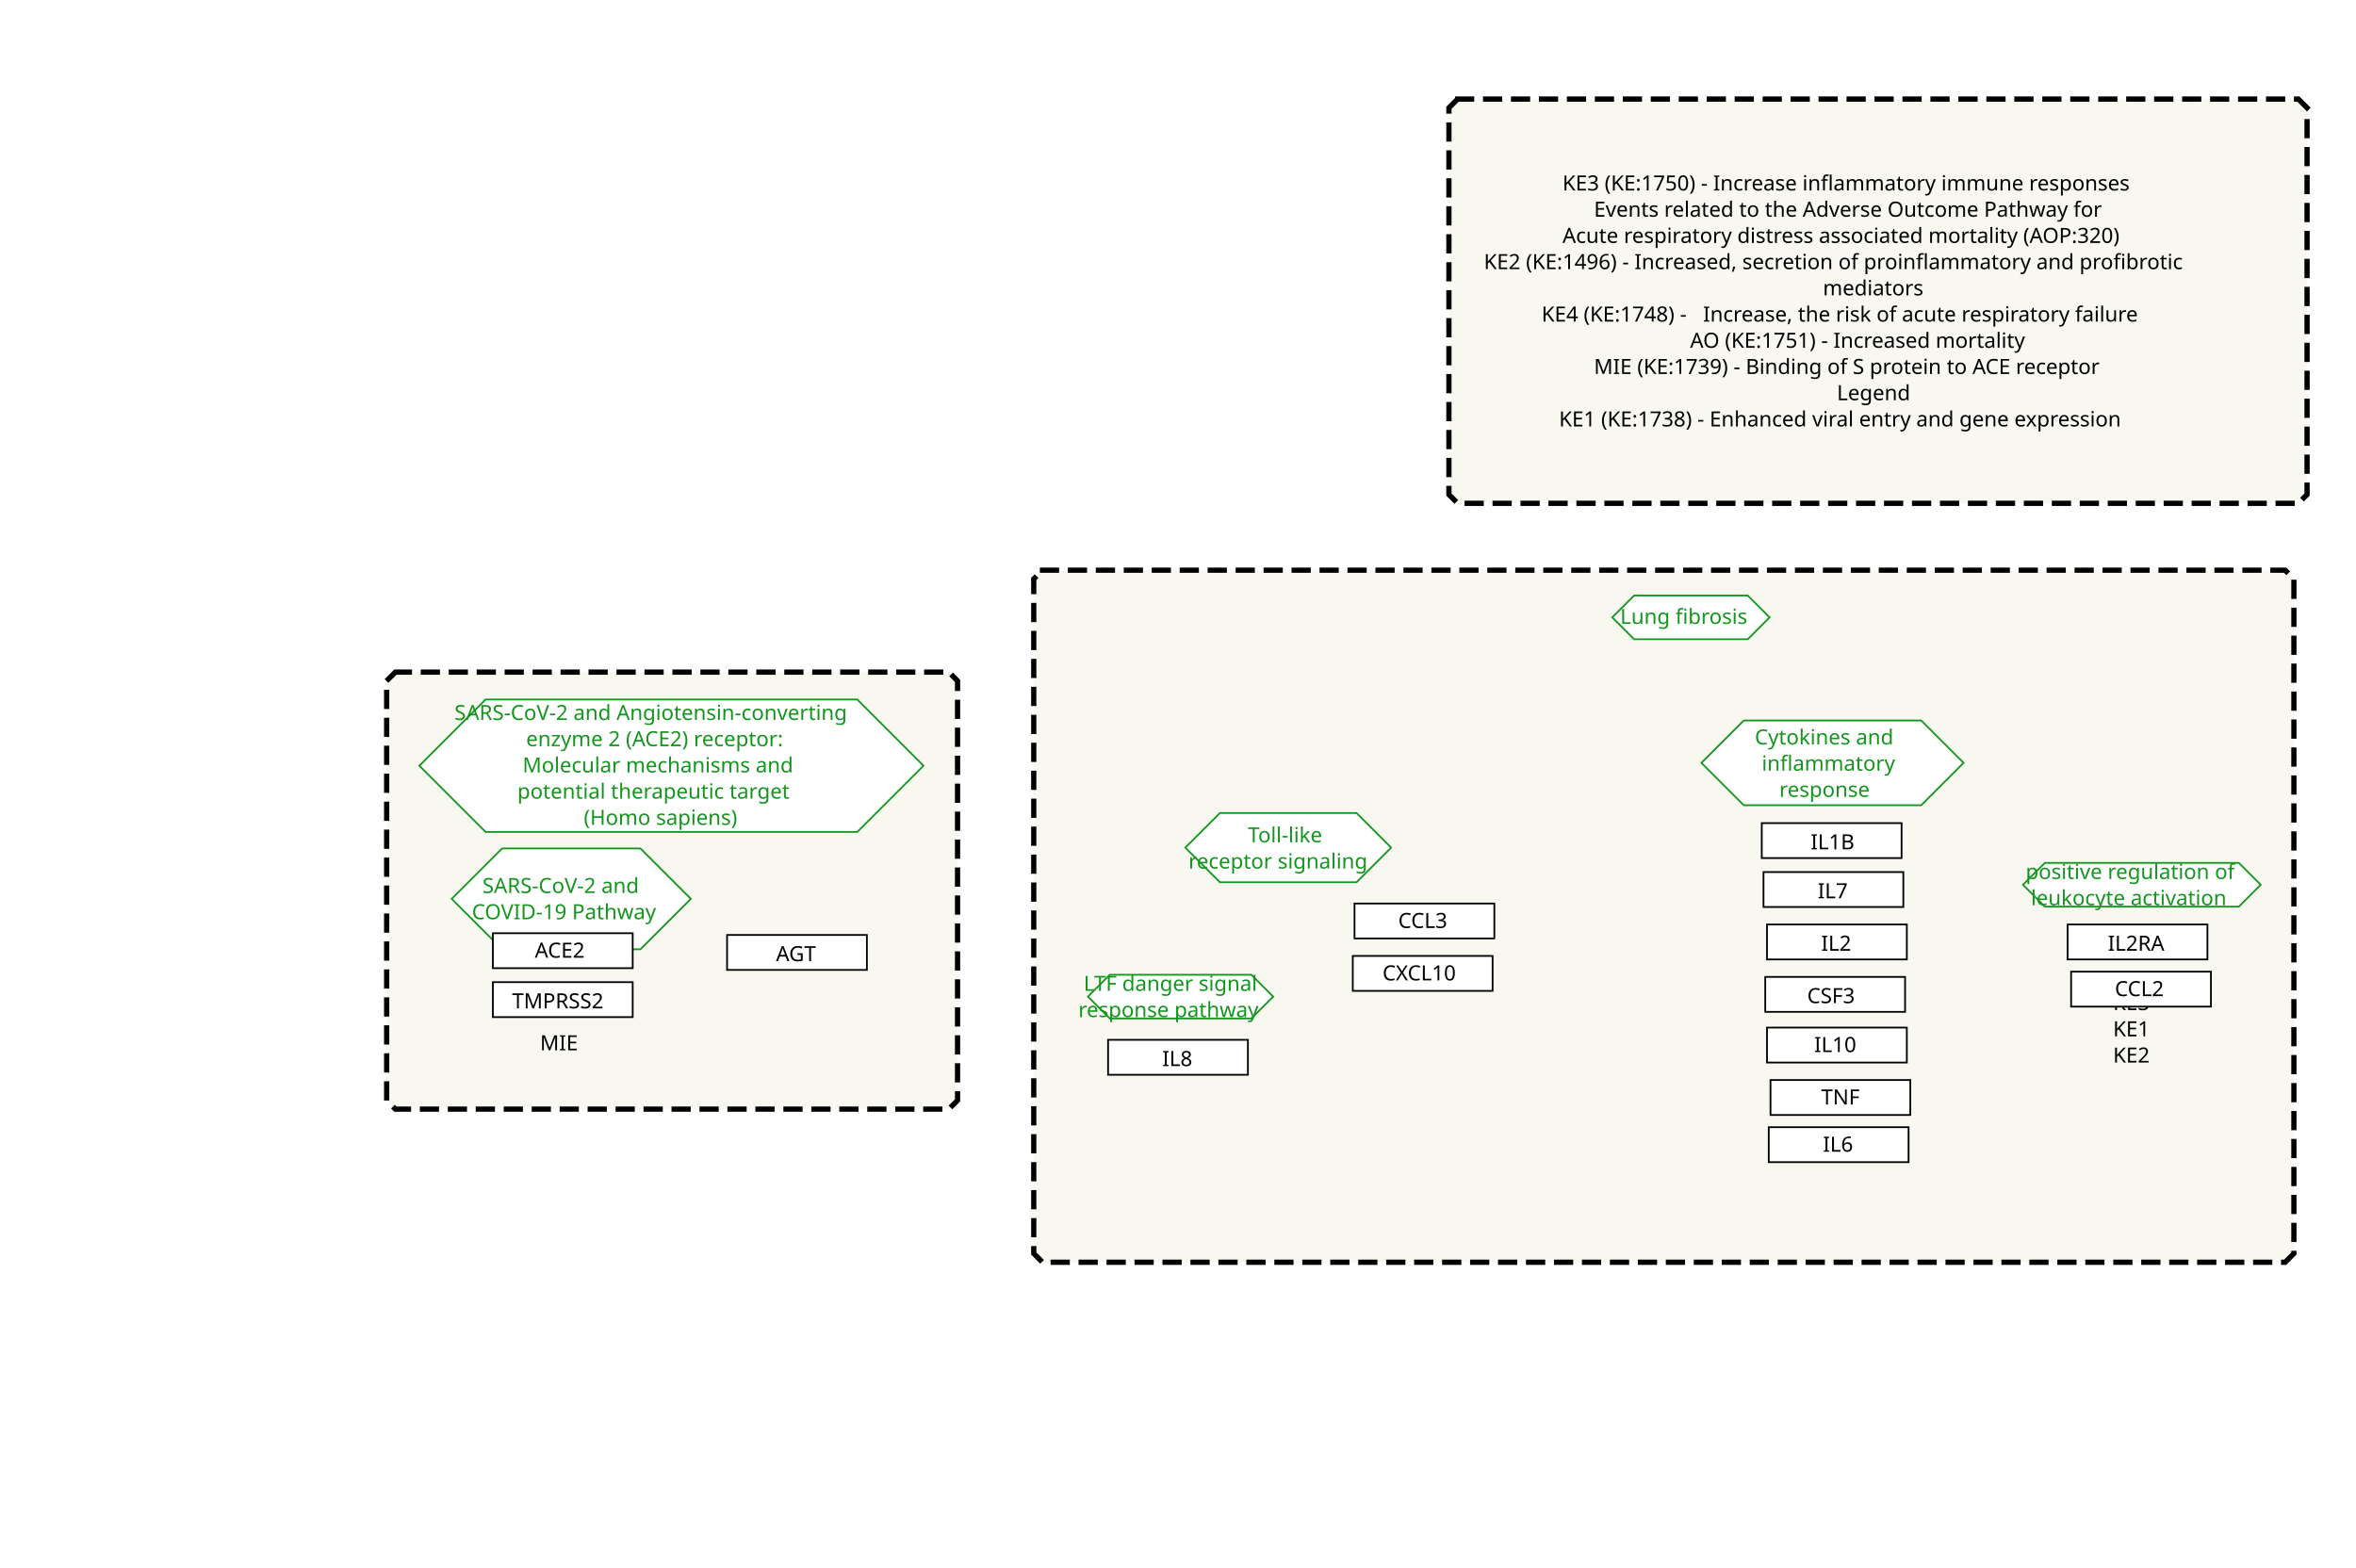
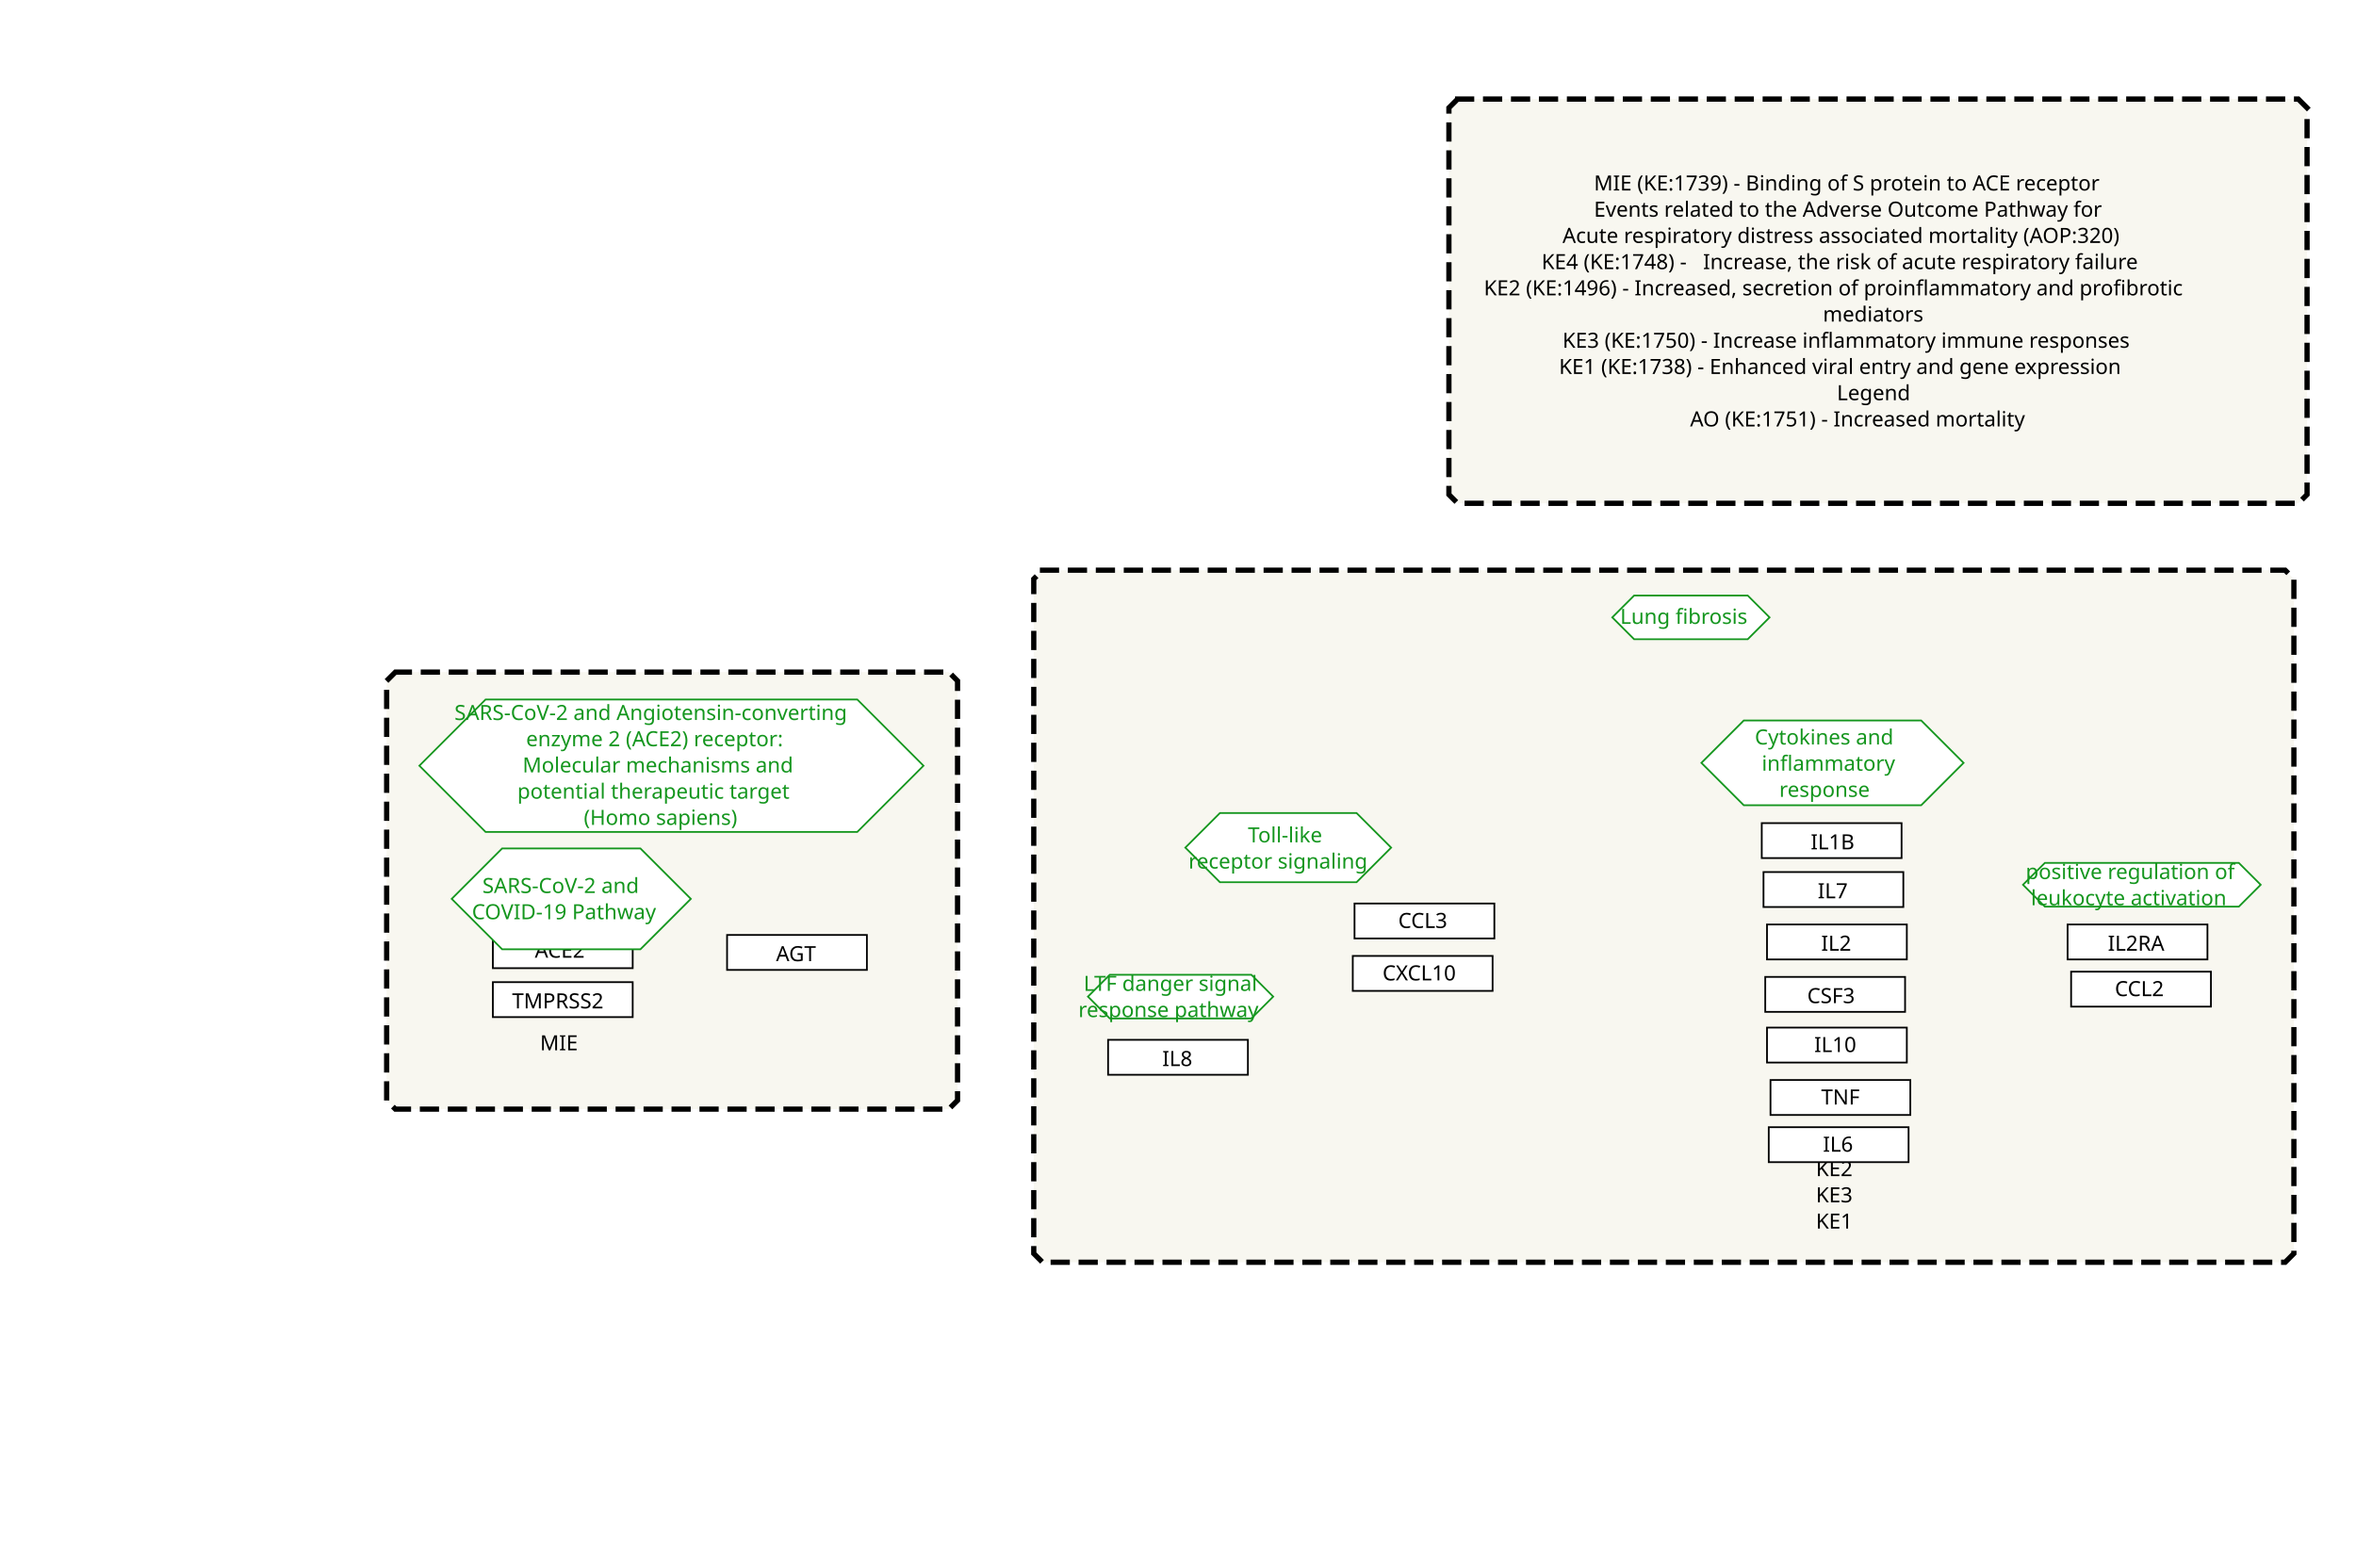
<svg xmlns="http://www.w3.org/2000/svg" fill-opacity="1" color-rendering="auto" color-interpolation="auto" text-rendering="auto" stroke="black" stroke-linecap="square" stroke-miterlimit="10" shape-rendering="auto" stroke-opacity="1" fill="black" stroke-dasharray="none" font-weight="normal" stroke-width="1" viewBox="0 0 1348 897" font-family="'Dialog'" font-style="normal" stroke-linejoin="miter" font-size="12px" stroke-dashoffset="0" image-rendering="auto">
  <defs id="genericDefs" />
  <g />
  <defs id="genericDefs" />
  <g>
    <g fill="white" text-rendering="geometricPrecision" color-interpolation="linearRGB" color-rendering="optimizeQuality" stroke="white" image-rendering="optimizeQuality">
      <rect x="-1" width="1350" height="899" y="-1" stroke="none" />
-       <path fill="none" d="M1092.426 655.16 L1137.467 655.16 L1137.467 566.256 L1156.292 566.256" stroke="black" />
-       <path fill="black" d="M1106.284 649.42 L1092.426 655.16 L1106.284 660.901 Z" stroke="none" />
-       <path fill="none" d="M1166.292 566.256 L1185.117 566.256" stroke="black" />
-       <path fill="black" d="M1171.258 571.997 L1185.117 566.256 L1171.258 560.516 Z" stroke="none" />
-       <rect x="1156.292" width="10" height="10" y="561.256" stroke="none" />
-       <rect fill="none" x="1156.292" width="10" height="10" y="561.256" stroke="black" />
+       <path fill="none" d="M1012.426 655.16 L934.467 655.16 L934.467 605.628 L829.292 605.628" stroke="black" />
+       <path fill="black" d="M998.568 660.901 L1012.426 655.16 L998.568 649.42 Z" stroke="none" />
+       <path fill="none" d="M819.292 605.628 L714.117 605.628" stroke="black" />
+       <path fill="black" d="M727.975 599.888 L714.117 605.628 L727.975 611.368 Z" stroke="none" />
+       <rect x="819.292" width="10" height="10" y="600.628" transform="translate(824.2916,605.6282) rotate(180) translate(-824.2916,-605.6282)" stroke="none" />
+       <rect x="819.292" y="600.628" transform="translate(824.2916,605.6282) rotate(180) translate(-824.2916,-605.6282)" fill="none" width="10" height="10" stroke="black" />
    </g>
    <g font-size="10px" text-rendering="geometricPrecision" image-rendering="optimizeQuality" color-rendering="optimizeQuality" font-family="sans-serif" color-interpolation="linearRGB" font-weight="bold">
-       <text x="1158" xml:space="preserve" y="570" stroke="none">?</text>
+       <text x="821" xml:space="preserve" y="609" stroke="none">?</text>
      <path fill="none" d="M714.117 605.628 L748.467 605.628 L748.467 527.202 L756.792 527.202" />
      <path d="M727.975 599.888 L714.117 605.628 L727.975 611.368 Z" stroke="none" />
      <path fill="none" d="M766.792 527.202 L775.117 527.202" />
      <path d="M761.258 532.942 L775.117 527.202 L761.258 521.462 Z" stroke="none" />
    </g>
    <g fill="white" text-rendering="geometricPrecision" color-interpolation="linearRGB" color-rendering="optimizeQuality" stroke="white" image-rendering="optimizeQuality">
      <rect x="756.792" width="10" height="10" y="522.202" stroke="none" />
      <rect fill="none" x="756.792" width="10" height="10" y="522.202" stroke="black" />
    </g>
    <g font-size="10px" text-rendering="geometricPrecision" image-rendering="optimizeQuality" color-rendering="optimizeQuality" font-family="sans-serif" color-interpolation="linearRGB" font-weight="bold">
      <text x="758" xml:space="preserve" y="531" stroke="none">?</text>
-       <path fill="none" d="M1012.426 655.16 L934.467 655.16 L934.467 605.628 L829.292 605.628" />
-       <path d="M998.568 660.901 L1012.426 655.16 L998.568 649.42 Z" stroke="none" />
-       <path fill="none" d="M819.292 605.628 L714.117 605.628" />
-       <path d="M727.975 599.888 L714.117 605.628 L727.975 611.368 Z" stroke="none" />
-     </g>
-     <g transform="translate(824.2916,605.6282) rotate(180) translate(-824.2916,-605.6282)" fill="white" text-rendering="geometricPrecision" color-rendering="optimizeQuality" image-rendering="optimizeQuality" color-interpolation="linearRGB" stroke="white">
-       <rect x="819.292" width="10" height="10" y="600.628" stroke="none" />
-       <rect fill="none" x="819.292" width="10" height="10" y="600.628" stroke="black" />
-     </g>
-     <g font-size="10px" text-rendering="geometricPrecision" image-rendering="optimizeQuality" color-rendering="optimizeQuality" font-family="sans-serif" color-interpolation="linearRGB" font-weight="bold">
-       <text x="821" xml:space="preserve" y="609" stroke="none">?</text>
      <path fill="none" d="M1091.105 539.765 L1132.105 539.688" />
      <path d="M1104.952 533.999 L1091.105 539.765 L1104.974 545.479 Z" stroke="none" />
      <path fill="none" d="M1142.105 539.669 L1183.105 539.592" />
      <path d="M1169.258 545.359 L1183.105 539.592 L1169.236 533.878 Z" stroke="none" />
      <path fill="none" d="M1132.105 539.688 L1132.105 539.688" />
      <path fill="none" d="M1142.105 539.669 L1142.105 539.669" />
    </g>
    <g transform="translate(1137.105,539.6787) rotate(-0.1076) translate(-1137.105,-539.6787)" fill="white" text-rendering="geometricPrecision" color-rendering="optimizeQuality" image-rendering="optimizeQuality" color-interpolation="linearRGB" stroke="white">
      <rect x="1132.105" width="10" height="10" y="534.679" stroke="none" />
      <rect fill="none" x="1132.105" width="10" height="10" y="534.679" stroke="black" />
    </g>
    <g font-size="10px" text-rendering="geometricPrecision" image-rendering="optimizeQuality" color-rendering="optimizeQuality" font-family="sans-serif" color-interpolation="linearRGB" font-weight="bold">
      <text x="1134" xml:space="preserve" y="543" stroke="none">?</text>
+       <path fill="none" d="M1092.426 655.16 L1137.467 655.16 L1137.467 566.256 L1156.292 566.256" />
+       <path d="M1106.284 649.42 L1092.426 655.16 L1106.284 660.901 Z" stroke="none" />
+       <path fill="none" d="M1166.292 566.256 L1185.117 566.256" />
+       <path d="M1171.258 571.997 L1185.117 566.256 L1171.258 560.516 Z" stroke="none" />
+     </g>
+     <g fill="white" text-rendering="geometricPrecision" color-interpolation="linearRGB" color-rendering="optimizeQuality" stroke="white" image-rendering="optimizeQuality">
+       <rect x="1156.292" width="10" height="10" y="561.256" stroke="none" />
+       <rect fill="none" x="1156.292" width="10" height="10" y="561.256" stroke="black" />
+     </g>
+     <g font-size="10px" text-rendering="geometricPrecision" image-rendering="optimizeQuality" color-rendering="optimizeQuality" font-family="sans-serif" color-interpolation="linearRGB" font-weight="bold">
+       <text x="1158" xml:space="preserve" y="570" stroke="none">?</text>
+       <path fill="none" d="M362.041 544.364 L384.25 544.847" />
+       <path fill="none" d="M394.248 545.065 L416.456 545.548" />
+       <path fill="none" d="M402.476 550.986 L416.456 545.548 L402.726 539.508" />
+       <path fill="none" d="M384.25 544.847 L384.25 544.847" />
+       <path fill="none" d="M394.248 545.065 L394.248 545.065" />
+       <line y2="544.847" fill="none" x1="394.248" x2="384.25" y1="545.065" />
      <path fill="none" d="M714.117 605.628 L748.467 605.628 L748.467 557.114 L756.467 557.114" />
      <path d="M727.975 599.888 L714.117 605.628 L727.975 611.368 Z" stroke="none" />
      <path fill="none" d="M766.467 557.114 L774.467 557.114" />
      <path d="M760.608 562.855 L774.467 557.114 L760.608 551.374 Z" stroke="none" />
    </g>
    <g fill="white" text-rendering="geometricPrecision" color-interpolation="linearRGB" color-rendering="optimizeQuality" stroke="white" image-rendering="optimizeQuality">
      <rect x="756.467" width="10" height="10" y="552.114" stroke="none" />
      <rect fill="none" x="756.467" width="10" height="10" y="552.114" stroke="black" />
    </g>
    <g font-size="10px" text-rendering="geometricPrecision" image-rendering="optimizeQuality" color-rendering="optimizeQuality" font-family="sans-serif" color-interpolation="linearRGB" font-weight="bold">
      <text x="758" xml:space="preserve" y="561" stroke="none">?</text>
-       <path fill="none" d="M362.041 544.364 L384.25 544.847" />
-       <path fill="none" d="M394.248 545.065 L416.456 545.548" />
-       <path fill="none" d="M402.476 550.986 L416.456 545.548 L402.726 539.508" />
-       <path fill="none" d="M384.25 544.847 L384.25 544.847" />
-       <path fill="none" d="M394.248 545.065 L394.248 545.065" />
-       <line y2="544.847" fill="none" x1="394.248" x2="384.25" y1="545.065" />
    </g>
    <g fill="rgb(248,247,240)" text-rendering="geometricPrecision" color-interpolation="linearRGB" color-rendering="optimizeQuality" stroke="rgb(248,247,240)" image-rendering="optimizeQuality">
      <path d="M596.467 326.276 L1307.467 326.276 L1312.467 331.276 L1312.467 717.276 L1307.467 722.276 L596.467 722.276 L591.467 717.276 L591.467 331.276 Z" stroke="none" fill-rule="evenodd" />
    </g>
    <g text-rendering="geometricPrecision" stroke-dasharray="8,8" stroke-width="3" color-interpolation="linearRGB" color-rendering="optimizeQuality" image-rendering="optimizeQuality">
      <path fill="none" d="M596.467 326.276 L1307.467 326.276 L1312.467 331.276 L1312.467 717.276 L1307.467 722.276 L596.467 722.276 L591.467 717.276 L591.467 331.276 Z" fill-rule="evenodd" />
-       <text x="1209" y="578" font-family="sans-serif" stroke-dasharray="none" stroke="none" stroke-width="1" xml:space="preserve">KE3</text>
-       <text x="1209" y="593" font-family="sans-serif" stroke-dasharray="none" stroke="none" stroke-width="1" xml:space="preserve">KE1</text>
-       <text x="1209" y="608" font-family="sans-serif" stroke-dasharray="none" stroke="none" stroke-width="1" xml:space="preserve">KE2</text>
+       <text x="1039" y="673" font-family="sans-serif" stroke-dasharray="none" stroke="none" stroke-width="1" xml:space="preserve">KE2</text>
+       <text x="1039" y="688" font-family="sans-serif" stroke-dasharray="none" stroke="none" stroke-width="1" xml:space="preserve">KE3</text>
+       <text x="1039" y="703" font-family="sans-serif" stroke-dasharray="none" stroke="none" stroke-width="1" xml:space="preserve">KE1</text>
    </g>
    <g fill="rgb(248,247,240)" text-rendering="geometricPrecision" color-interpolation="linearRGB" color-rendering="optimizeQuality" stroke="rgb(248,247,240)" image-rendering="optimizeQuality">
      <path d="M226.231 384.595 L542.867 384.595 L547.867 389.595 L547.867 629.654 L542.867 634.654 L226.231 634.654 L221.231 629.654 L221.231 389.595 Z" stroke="none" fill-rule="evenodd" />
    </g>
    <g text-rendering="geometricPrecision" stroke-dasharray="8,8" stroke-width="3" color-interpolation="linearRGB" color-rendering="optimizeQuality" image-rendering="optimizeQuality">
      <path fill="none" d="M226.231 384.595 L542.867 384.595 L547.867 389.595 L547.867 629.654 L542.867 634.654 L226.231 634.654 L221.231 629.654 L221.231 389.595 Z" fill-rule="evenodd" />
      <text x="309" y="601" font-family="sans-serif" stroke-dasharray="none" stroke="none" stroke-width="1" xml:space="preserve">MIE</text>
    </g>
    <g fill="white" text-rendering="geometricPrecision" color-interpolation="linearRGB" color-rendering="optimizeQuality" stroke="white" image-rendering="optimizeQuality">
+       <rect x="1011" width="80" height="20" y="529" stroke="none" />
+       <rect fill="none" x="1011" width="80" height="20" y="529" stroke="black" />
+       <text fill="black" x="1042" xml:space="preserve" y="544" font-family="sans-serif" stroke="none">IL2</text>
+       <rect x="416" width="80" height="20" y="535" stroke="none" />
+       <rect fill="none" x="416" width="80" height="20" y="535" stroke="black" />
+       <text fill="black" x="444" xml:space="preserve" y="550" font-family="sans-serif" stroke="none">AGT</text>
+       <path d="M622.467 570.276 L634.967 557.776 L715.967 557.776 L728.467 570.276 L715.967 582.776 L634.967 582.776 Z" stroke="none" fill-rule="evenodd" />
+       <path fill="none" d="M622.467 570.276 L634.967 557.776 L715.967 557.776 L728.467 570.276 L715.967 582.776 L634.967 582.776 Z" fill-rule="evenodd" stroke="rgb(20,150,30)" />
+       <text fill="rgb(20,150,30)" x="620" xml:space="preserve" y="567" font-family="sans-serif" stroke="none">LTF danger signal</text>
+       <text fill="rgb(20,150,30)" x="617" xml:space="preserve" y="582" font-family="sans-serif" stroke="none">response pathway</text>
      <path d="M239.941 438.153 L277.841 400.252 L490.48 400.252 L528.381 438.153 L490.48 476.053 L277.841 476.053 Z" stroke="none" fill-rule="evenodd" />
      <path fill="none" d="M239.941 438.153 L277.841 400.252 L490.48 400.252 L528.381 438.153 L490.48 476.053 L277.841 476.053 Z" fill-rule="evenodd" stroke="rgb(20,150,30)" />
      <text fill="rgb(20,150,30)" x="260" xml:space="preserve" y="412" font-family="sans-serif" stroke="none">SARS-CoV-2 and Angiotensin-converting</text>
      <text fill="rgb(20,150,30)" x="301" xml:space="preserve" y="427" font-family="sans-serif" stroke="none">enzyme 2 (ACE2) receptor:</text>
      <text fill="rgb(20,150,30)" x="299" xml:space="preserve" y="442" font-family="sans-serif" stroke="none">Molecular mechanisms and</text>
      <text fill="rgb(20,150,30)" x="296" xml:space="preserve" y="457" font-family="sans-serif" stroke="none">potential therapeutic target</text>
      <text fill="rgb(20,150,30)" x="334" xml:space="preserve" y="472" font-family="sans-serif" stroke="none">(Homo sapiens)</text>
      <rect x="1011" width="80" height="20" y="588" stroke="none" />
      <rect fill="none" x="1011" width="80" height="20" y="588" stroke="black" />
      <text fill="black" x="1038" xml:space="preserve" y="602" font-family="sans-serif" stroke="none">IL10</text>
-       <path d="M678.196 485.024 L697.989 465.232 L776.159 465.232 L795.952 485.024 L776.159 504.817 L697.989 504.817 Z" stroke="none" fill-rule="evenodd" />
-       <path fill="none" d="M678.196 485.024 L697.989 465.232 L776.159 465.232 L795.952 485.024 L776.159 504.817 L697.989 504.817 Z" fill-rule="evenodd" stroke="rgb(20,150,30)" />
-       <text fill="rgb(20,150,30)" x="714" xml:space="preserve" y="482" font-family="sans-serif" stroke="none">Toll-like</text>
-       <text fill="rgb(20,150,30)" x="680" xml:space="preserve" y="497" font-family="sans-serif" stroke="none">receptor signaling</text>
-       <rect x="1012" width="80" height="20" y="645" stroke="none" />
-       <rect fill="none" x="1012" width="80" height="20" y="645" stroke="black" />
-       <text fill="black" x="1043" xml:space="preserve" y="659" font-family="sans-serif" stroke="none">IL6</text>
-       <path d="M258.448 514.342 L287.297 485.493 L366.42 485.493 L395.269 514.342 L366.42 543.19 L287.297 543.19 Z" stroke="none" fill-rule="evenodd" />
-       <path fill="none" d="M258.448 514.342 L287.297 485.493 L366.42 485.493 L395.269 514.342 L366.42 543.19 L287.297 543.19 Z" fill-rule="evenodd" stroke="rgb(20,150,30)" />
-       <text fill="rgb(20,150,30)" x="276" xml:space="preserve" y="511" font-family="sans-serif" stroke="none">SARS-CoV-2 and</text>
-       <text fill="rgb(20,150,30)" x="270" xml:space="preserve" y="526" font-family="sans-serif" stroke="none">COVID-19 Pathway</text>
-       <path d="M922.467 353.276 L934.967 340.776 L999.967 340.776 L1012.467 353.276 L999.967 365.776 L934.967 365.776 Z" stroke="none" fill-rule="evenodd" />
-       <path fill="none" d="M922.467 353.276 L934.967 340.776 L999.967 340.776 L1012.467 353.276 L999.967 365.776 L934.967 365.776 Z" fill-rule="evenodd" stroke="rgb(20,150,30)" />
-       <text fill="rgb(20,150,30)" x="927" xml:space="preserve" y="357" font-family="sans-serif" stroke="none">Lung fibrosis</text>
-       <rect x="1013" width="80" height="20" y="618" stroke="none" />
-       <rect fill="none" x="1013" width="80" height="20" y="618" stroke="black" />
-       <text fill="black" x="1042" xml:space="preserve" y="632" font-family="sans-serif" stroke="none">TNF</text>
-       <rect x="1009" width="80" height="20" y="499" stroke="none" />
-       <rect fill="none" x="1009" width="80" height="20" y="499" stroke="black" />
-       <text fill="black" x="1040" xml:space="preserve" y="514" font-family="sans-serif" stroke="none">IL7</text>
-       <rect x="1183" width="80" height="20" y="529" stroke="none" />
-       <rect fill="none" x="1183" width="80" height="20" y="529" stroke="black" />
-       <text fill="black" x="1206" xml:space="preserve" y="544" font-family="sans-serif" stroke="none">IL2RA</text>
-       <rect x="282" width="80" height="20" y="562" stroke="none" />
-       <rect fill="none" x="282" width="80" height="20" y="562" stroke="black" />
-       <text fill="black" x="293" xml:space="preserve" y="577" font-family="sans-serif" stroke="none">TMPRSS2</text>
-       <rect x="775" width="80" height="20" y="517" stroke="none" />
-       <rect fill="none" x="775" width="80" height="20" y="517" stroke="black" />
-       <text fill="black" x="800" xml:space="preserve" y="531" font-family="sans-serif" stroke="none">CCL3</text>
-       <rect x="282" width="80" height="20" y="534" stroke="none" />
-       <rect fill="none" x="282" width="80" height="20" y="534" stroke="black" />
-       <text fill="black" x="306" xml:space="preserve" y="548" font-family="sans-serif" stroke="none">ACE2</text>
-       <rect x="416" width="80" height="20" y="535" stroke="none" />
-       <rect fill="none" x="416" width="80" height="20" y="535" stroke="black" />
-       <text fill="black" x="444" xml:space="preserve" y="550" font-family="sans-serif" stroke="none">AGT</text>
-       <rect x="1185" width="80" height="20" y="556" stroke="none" />
-       <rect fill="none" x="1185" width="80" height="20" y="556" stroke="black" />
-       <text fill="black" x="1210" xml:space="preserve" y="570" font-family="sans-serif" stroke="none">CCL2</text>
-       <path d="M1157.467 506.276 L1169.967 493.776 L1280.967 493.776 L1293.467 506.276 L1280.967 518.776 L1169.967 518.776 Z" stroke="none" fill-rule="evenodd" />
-       <path fill="none" d="M1157.467 506.276 L1169.967 493.776 L1280.967 493.776 L1293.467 506.276 L1280.967 518.776 L1169.967 518.776 Z" fill-rule="evenodd" stroke="rgb(20,150,30)" />
-       <text fill="rgb(20,150,30)" x="1159" xml:space="preserve" y="503" font-family="sans-serif" stroke="none">positive regulation of</text>
-       <text fill="rgb(20,150,30)" x="1162" xml:space="preserve" y="518" font-family="sans-serif" stroke="none">leukocyte activation</text>
-       <rect x="1008" width="80" height="20" y="471" stroke="none" />
-       <rect fill="none" x="1008" width="80" height="20" y="471" stroke="black" />
-       <text fill="black" x="1036" xml:space="preserve" y="486" font-family="sans-serif" stroke="none">IL1B</text>
-       <rect x="774" width="80" height="20" y="547" stroke="none" />
-       <rect fill="none" x="774" width="80" height="20" y="547" stroke="black" />
-       <text fill="black" x="791" xml:space="preserve" y="561" font-family="sans-serif" stroke="none">CXCL10</text>
-       <rect x="1010" width="80" height="20" y="559" stroke="none" />
-       <rect fill="none" x="1010" width="80" height="20" y="559" stroke="black" />
-       <text fill="black" x="1034" xml:space="preserve" y="574" font-family="sans-serif" stroke="none">CSF3</text>
      <path d="M973.467 436.526 L997.717 412.276 L1099.217 412.276 L1123.467 436.526 L1099.217 460.776 L997.717 460.776 Z" stroke="none" fill-rule="evenodd" />
      <path fill="none" d="M973.467 436.526 L997.717 412.276 L1099.217 412.276 L1123.467 436.526 L1099.217 460.776 L997.717 460.776 Z" fill-rule="evenodd" stroke="rgb(20,150,30)" />
      <text fill="rgb(20,150,30)" x="1004" xml:space="preserve" y="426" font-family="sans-serif" stroke="none">Cytokines and</text>
      <text fill="rgb(20,150,30)" x="1008" xml:space="preserve" y="441" font-family="sans-serif" stroke="none">inflammatory</text>
      <text fill="rgb(20,150,30)" x="1018" xml:space="preserve" y="456" font-family="sans-serif" stroke="none">response</text>
+       <path d="M1157.467 506.276 L1169.967 493.776 L1280.967 493.776 L1293.467 506.276 L1280.967 518.776 L1169.967 518.776 Z" stroke="none" fill-rule="evenodd" />
+       <path fill="none" d="M1157.467 506.276 L1169.967 493.776 L1280.967 493.776 L1293.467 506.276 L1280.967 518.776 L1169.967 518.776 Z" fill-rule="evenodd" stroke="rgb(20,150,30)" />
+       <text fill="rgb(20,150,30)" x="1159" xml:space="preserve" y="503" font-family="sans-serif" stroke="none">positive regulation of</text>
+       <text fill="rgb(20,150,30)" x="1162" xml:space="preserve" y="518" font-family="sans-serif" stroke="none">leukocyte activation</text>
      <rect x="634" width="80" height="20" y="595" stroke="none" />
      <rect fill="none" x="634" width="80" height="20" y="595" stroke="black" />
      <text fill="black" x="665" xml:space="preserve" y="610" font-family="sans-serif" stroke="none">IL8</text>
-       <rect x="1011" width="80" height="20" y="529" stroke="none" />
-       <rect fill="none" x="1011" width="80" height="20" y="529" stroke="black" />
-       <text fill="black" x="1042" xml:space="preserve" y="544" font-family="sans-serif" stroke="none">IL2</text>
-       <path d="M622.467 570.276 L634.967 557.776 L715.967 557.776 L728.467 570.276 L715.967 582.776 L634.967 582.776 Z" stroke="none" fill-rule="evenodd" />
-       <path fill="none" d="M622.467 570.276 L634.967 557.776 L715.967 557.776 L728.467 570.276 L715.967 582.776 L634.967 582.776 Z" fill-rule="evenodd" stroke="rgb(20,150,30)" />
-       <text fill="rgb(20,150,30)" x="620" xml:space="preserve" y="567" font-family="sans-serif" stroke="none">LTF danger signal</text>
-       <text fill="rgb(20,150,30)" x="617" xml:space="preserve" y="582" font-family="sans-serif" stroke="none">response pathway</text>
+       <rect x="1183" width="80" height="20" y="529" stroke="none" />
+       <rect fill="none" x="1183" width="80" height="20" y="529" stroke="black" />
+       <text fill="black" x="1206" xml:space="preserve" y="544" font-family="sans-serif" stroke="none">IL2RA</text>
+       <rect x="775" width="80" height="20" y="517" stroke="none" />
+       <rect fill="none" x="775" width="80" height="20" y="517" stroke="black" />
+       <text fill="black" x="800" xml:space="preserve" y="531" font-family="sans-serif" stroke="none">CCL3</text>
+       <rect x="774" width="80" height="20" y="547" stroke="none" />
+       <rect fill="none" x="774" width="80" height="20" y="547" stroke="black" />
+       <text fill="black" x="791" xml:space="preserve" y="561" font-family="sans-serif" stroke="none">CXCL10</text>
+       <rect x="282" width="80" height="20" y="562" stroke="none" />
+       <rect fill="none" x="282" width="80" height="20" y="562" stroke="black" />
+       <text fill="black" x="293" xml:space="preserve" y="577" font-family="sans-serif" stroke="none">TMPRSS2</text>
+       <rect x="1010" width="80" height="20" y="559" stroke="none" />
+       <rect fill="none" x="1010" width="80" height="20" y="559" stroke="black" />
+       <text fill="black" x="1034" xml:space="preserve" y="574" font-family="sans-serif" stroke="none">CSF3</text>
+       <rect x="1008" width="80" height="20" y="471" stroke="none" />
+       <rect fill="none" x="1008" width="80" height="20" y="471" stroke="black" />
+       <text fill="black" x="1036" xml:space="preserve" y="486" font-family="sans-serif" stroke="none">IL1B</text>
+       <path d="M678.196 485.024 L697.989 465.232 L776.159 465.232 L795.952 485.024 L776.159 504.817 L697.989 504.817 Z" stroke="none" fill-rule="evenodd" />
+       <path fill="none" d="M678.196 485.024 L697.989 465.232 L776.159 465.232 L795.952 485.024 L776.159 504.817 L697.989 504.817 Z" fill-rule="evenodd" stroke="rgb(20,150,30)" />
+       <text fill="rgb(20,150,30)" x="714" xml:space="preserve" y="482" font-family="sans-serif" stroke="none">Toll-like</text>
+       <text fill="rgb(20,150,30)" x="680" xml:space="preserve" y="497" font-family="sans-serif" stroke="none">receptor signaling</text>
+       <rect x="1013" width="80" height="20" y="618" stroke="none" />
+       <rect fill="none" x="1013" width="80" height="20" y="618" stroke="black" />
+       <text fill="black" x="1042" xml:space="preserve" y="632" font-family="sans-serif" stroke="none">TNF</text>
+       <rect x="282" width="80" height="20" y="534" stroke="none" />
+       <rect fill="none" x="282" width="80" height="20" y="534" stroke="black" />
+       <text fill="black" x="306" xml:space="preserve" y="548" font-family="sans-serif" stroke="none">ACE2</text>
+       <path d="M258.448 514.342 L287.297 485.493 L366.42 485.493 L395.269 514.342 L366.42 543.19 L287.297 543.19 Z" stroke="none" fill-rule="evenodd" />
+       <path fill="none" d="M258.448 514.342 L287.297 485.493 L366.42 485.493 L395.269 514.342 L366.42 543.19 L287.297 543.19 Z" fill-rule="evenodd" stroke="rgb(20,150,30)" />
+       <text fill="rgb(20,150,30)" x="276" xml:space="preserve" y="511" font-family="sans-serif" stroke="none">SARS-CoV-2 and</text>
+       <text fill="rgb(20,150,30)" x="270" xml:space="preserve" y="526" font-family="sans-serif" stroke="none">COVID-19 Pathway</text>
+       <rect x="1012" width="80" height="20" y="645" stroke="none" />
+       <rect fill="none" x="1012" width="80" height="20" y="645" stroke="black" />
+       <text fill="black" x="1043" xml:space="preserve" y="659" font-family="sans-serif" stroke="none">IL6</text>
+       <rect x="1009" width="80" height="20" y="499" stroke="none" />
+       <rect fill="none" x="1009" width="80" height="20" y="499" stroke="black" />
+       <text fill="black" x="1040" xml:space="preserve" y="514" font-family="sans-serif" stroke="none">IL7</text>
+       <path d="M922.467 353.276 L934.967 340.776 L999.967 340.776 L1012.467 353.276 L999.967 365.776 L934.967 365.776 Z" stroke="none" fill-rule="evenodd" />
+       <path fill="none" d="M922.467 353.276 L934.967 340.776 L999.967 340.776 L1012.467 353.276 L999.967 365.776 L934.967 365.776 Z" fill-rule="evenodd" stroke="rgb(20,150,30)" />
+       <text fill="rgb(20,150,30)" x="927" xml:space="preserve" y="357" font-family="sans-serif" stroke="none">Lung fibrosis</text>
+       <rect x="1185" width="80" height="20" y="556" stroke="none" />
+       <rect fill="none" x="1185" width="80" height="20" y="556" stroke="black" />
+       <text fill="black" x="1210" xml:space="preserve" y="570" font-family="sans-serif" stroke="none">CCL2</text>
      <path fill="rgb(248,247,240)" d="M834 56.689 L1315 56.689 L1320 61.689 L1320 283 L1315 288 L834 288 L829 283 L829 61.689 Z" fill-rule="evenodd" stroke="none" />
    </g>
    <g text-rendering="geometricPrecision" stroke-dasharray="8,8" stroke-width="3" color-interpolation="linearRGB" color-rendering="optimizeQuality" image-rendering="optimizeQuality">
      <path fill="none" d="M834 56.689 L1315 56.689 L1320 61.689 L1320 283 L1315 288 L834 288 L829 283 L829 61.689 Z" fill-rule="evenodd" />
-       <text x="894" y="109" font-family="sans-serif" stroke-dasharray="none" stroke="none" stroke-width="1" xml:space="preserve">KE3 (KE:1750) - Increase inflammatory immune responses</text>
+       <text x="912" y="109" font-family="sans-serif" stroke-dasharray="none" stroke="none" stroke-width="1" xml:space="preserve">MIE (KE:1739) - Binding of S protein to ACE receptor</text>
      <text x="912" y="124" font-family="sans-serif" stroke-dasharray="none" stroke="none" stroke-width="1" xml:space="preserve">Events related to the Adverse Outcome Pathway for</text>
      <text x="894" y="139" font-family="sans-serif" stroke-dasharray="none" stroke="none" stroke-width="1" xml:space="preserve">Acute respiratory distress associated mortality (AOP:320)</text>
-       <text x="849" y="154" font-family="sans-serif" stroke-dasharray="none" stroke="none" stroke-width="1" xml:space="preserve">KE2 (KE:1496) - Increased, secretion of proinflammatory and profibrotic </text>
-       <text x="1043" y="169" font-family="sans-serif" stroke-dasharray="none" stroke="none" stroke-width="1" xml:space="preserve">mediators</text>
-       <text x="882" y="184" font-family="sans-serif" stroke-dasharray="none" stroke="none" stroke-width="1" xml:space="preserve">KE4 (KE:1748) -  	Increase, the risk of acute respiratory failure</text>
-       <text x="967" y="199" font-family="sans-serif" stroke-dasharray="none" stroke="none" stroke-width="1" xml:space="preserve">AO (KE:1751) - Increased mortality</text>
-       <text x="912" y="214" font-family="sans-serif" stroke-dasharray="none" stroke="none" stroke-width="1" xml:space="preserve">MIE (KE:1739) - Binding of S protein to ACE receptor</text>
+       <text x="882" y="154" font-family="sans-serif" stroke-dasharray="none" stroke="none" stroke-width="1" xml:space="preserve">KE4 (KE:1748) -  	Increase, the risk of acute respiratory failure</text>
+       <text x="849" y="169" font-family="sans-serif" stroke-dasharray="none" stroke="none" stroke-width="1" xml:space="preserve">KE2 (KE:1496) - Increased, secretion of proinflammatory and profibrotic </text>
+       <text x="1043" y="184" font-family="sans-serif" stroke-dasharray="none" stroke="none" stroke-width="1" xml:space="preserve">mediators</text>
+       <text x="894" y="199" font-family="sans-serif" stroke-dasharray="none" stroke="none" stroke-width="1" xml:space="preserve">KE3 (KE:1750) - Increase inflammatory immune responses</text>
+       <text x="892" y="214" font-family="sans-serif" stroke-dasharray="none" stroke="none" stroke-width="1" xml:space="preserve">KE1 (KE:1738) - Enhanced viral entry and gene expression</text>
      <text x="1051" y="229" font-family="sans-serif" stroke-dasharray="none" stroke="none" stroke-width="1" xml:space="preserve">Legend</text>
-       <text x="892" y="244" font-family="sans-serif" stroke-dasharray="none" stroke="none" stroke-width="1" xml:space="preserve">KE1 (KE:1738) - Enhanced viral entry and gene expression</text>
+       <text x="967" y="244" font-family="sans-serif" stroke-dasharray="none" stroke="none" stroke-width="1" xml:space="preserve">AO (KE:1751) - Increased mortality</text>
    </g>
  </g>
</svg>
